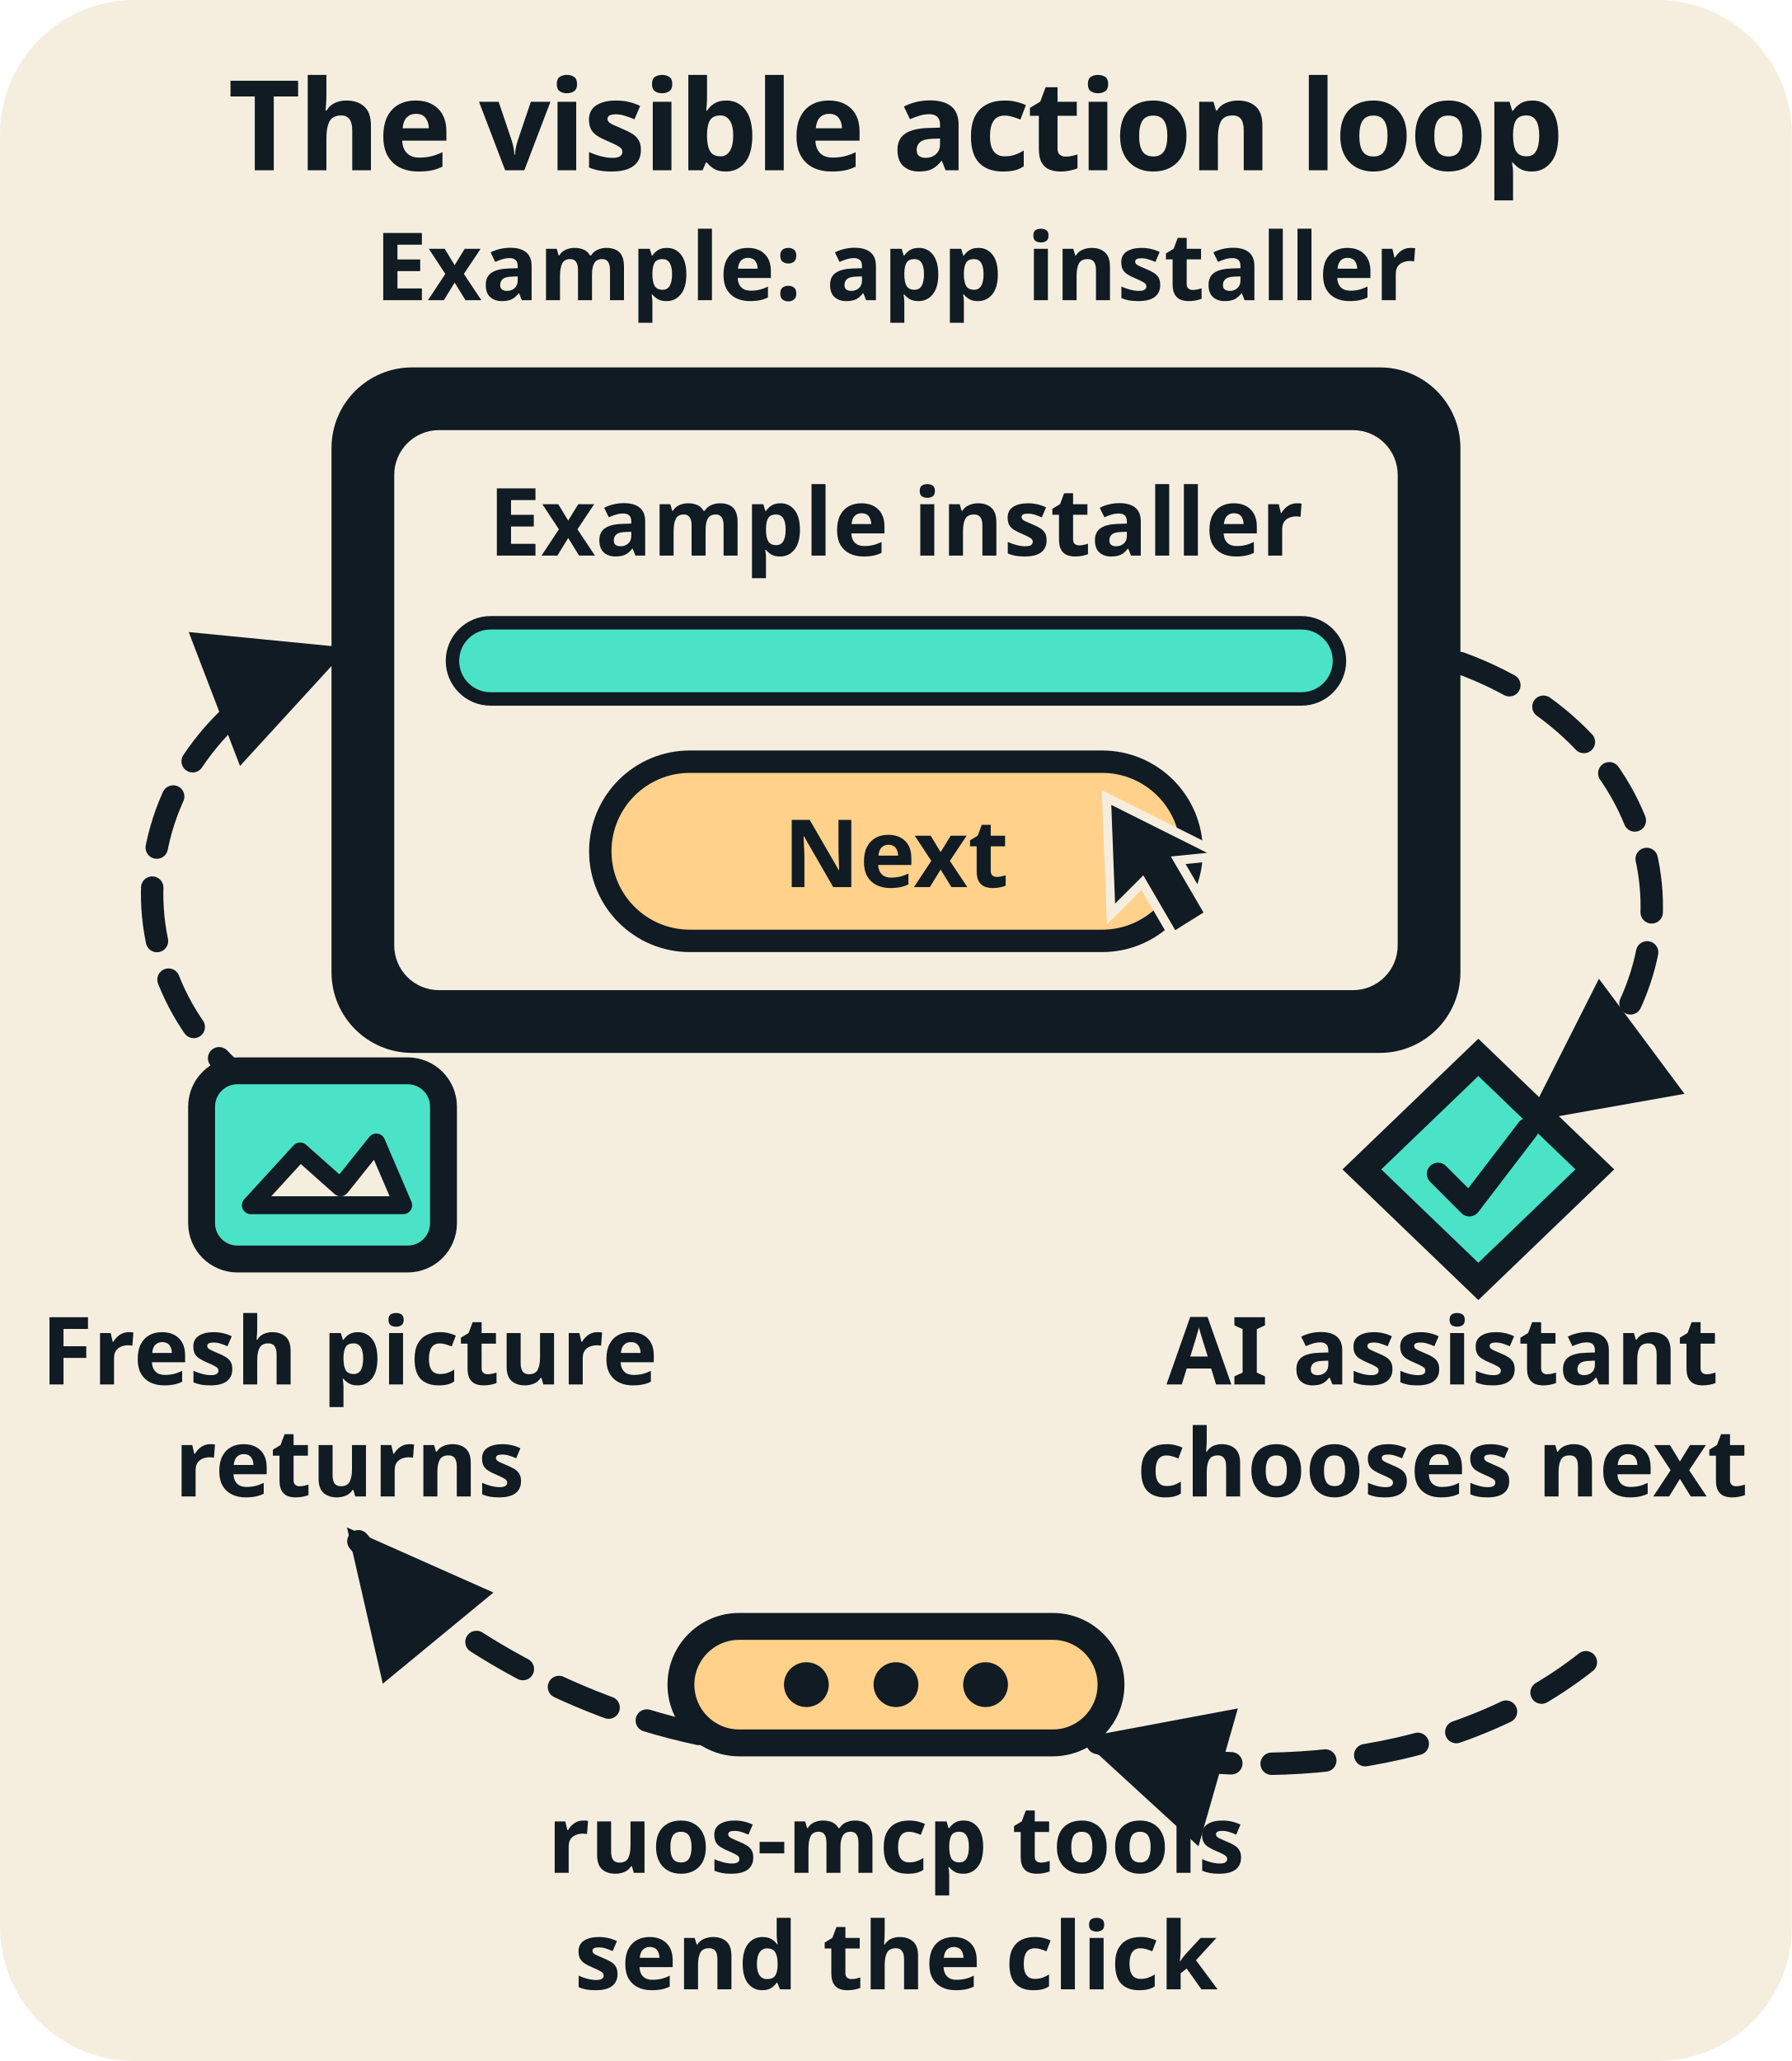
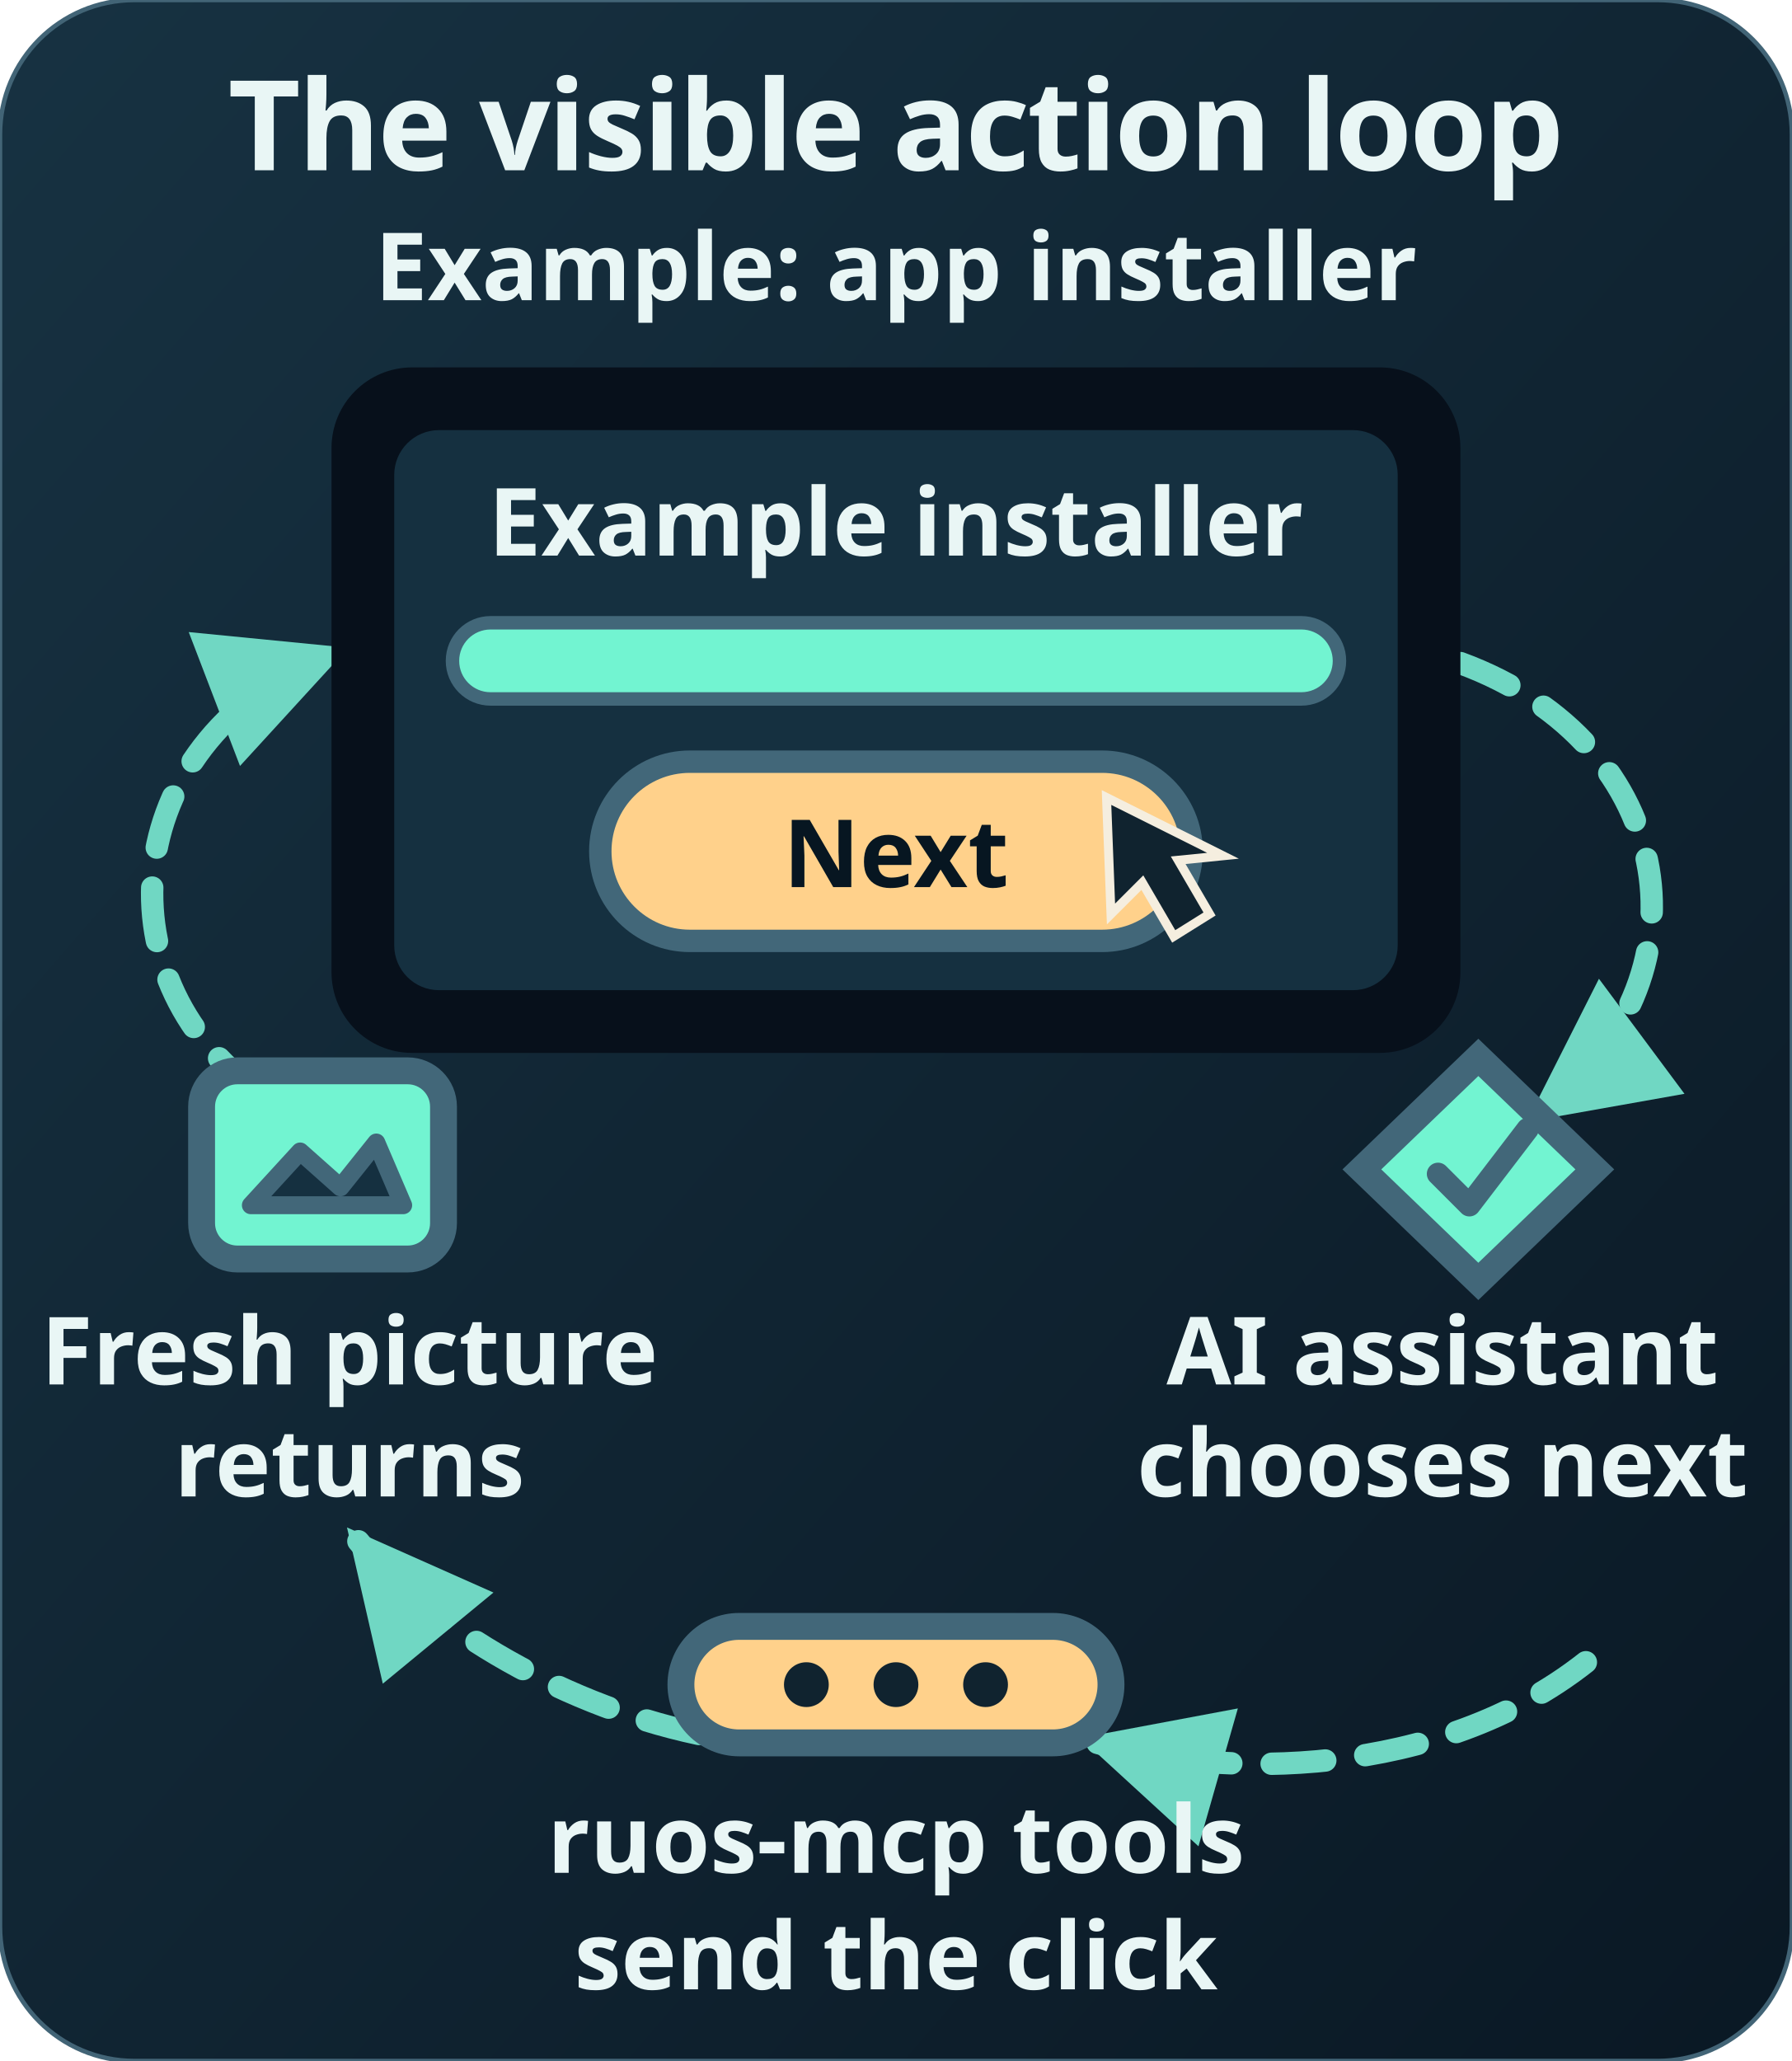
<svg xmlns="http://www.w3.org/2000/svg" viewBox="0 0 400 460" role="img" data-archetype="journey" aria-labelledby="fl-title fl-desc">
  <defs>
    <marker id="arrow" viewBox="0 0 10 10" refX="8" refY="5" markerWidth="8" markerHeight="8" orient="auto-start-reverse">
-       <path d="m1 1 8 4-8 4Z" fill="#101b23" />
+       <path d="m1 1 8 4-8 4Z" fill="#70d7c3" />
    </marker>
  </defs>
-   <style>.title,.sub,.stage,.screen{font-family:system-ui,sans-serif;fill:#101b23;text-anchor:middle}.title{font-size:28px;font-weight:800;letter-spacing:-.6px}.sub{font-size:21px;font-weight:650}.stage{font-size:21px;font-weight:800}.screen{font-size:21px;font-weight:750}.loop{fill:none;stroke:#101b23;stroke-width:5;stroke-linecap:round;marker-end:url(#arrow);stroke-dasharray:12 9;animation:travel 5.5s linear infinite}.fill{transform-box:fill-box;transform-origin:left;animation:fill 5.5s ease-in-out infinite}.next{animation:next 5.5s ease-in-out infinite}.done{opacity:0;animation:done 5.5s ease-in-out infinite}.pointer{transform-box:fill-box;transform-origin:center;animation:click 5.5s ease-in-out infinite}.fresh{animation:none;transform-box:fill-box;transform-origin:center}@keyframes travel{to{stroke-dashoffset:-84}}@keyframes fill{0%,24%{transform:scaleX(.18)}55%,100%{transform:scaleX(1)}}@keyframes next{0%,40%{opacity:1}52%,100%{opacity:0}}@keyframes done{0%,46%{opacity:0}58%,100%{opacity:1}}@keyframes click{0%,22%,48%,100%{opacity:0;transform:translate(18px,12px)}30%{opacity:1;transform:translate(0)}38%{opacity:1;transform:translate(3px,4px) scale(.9)}}@keyframes fresh{0%,58%{transform:scale(.92);opacity:.55}72%,100%{transform:none;opacity:1}}@media (prefers-reduced-motion:reduce){.loop,.fill,.next,.done,.pointer,.fresh{animation:none}.fill{transform:scaleX(1)}.next,.pointer{opacity:0}.done,.fresh{opacity:1}}</style>
-   <rect width="400" height="460" rx="30" fill="#f5eedf" />
+   <style>.title,.sub,.stage,.screen{font-family:system-ui,sans-serif;fill:#e9f6f5;text-anchor:middle}.title{font-size:28px;font-weight:800;letter-spacing:-.6px}.sub{font-size:21px;font-weight:650}.stage{font-size:21px;font-weight:800}.screen{font-size:21px;font-weight:750}.loop{fill:none;stroke:#70d7c3;stroke-width:5;stroke-linecap:round;marker-end:url(#arrow);stroke-dasharray:12 9;animation:travel 5.5s linear infinite}.fill{transform-box:fill-box;transform-origin:left;animation:fill 5.5s ease-in-out infinite}.next{animation:next 5.5s ease-in-out infinite}.done{opacity:0;animation:done 5.5s ease-in-out infinite}.pointer{transform-box:fill-box;transform-origin:center;animation:click 5.5s ease-in-out infinite}.fresh{animation:none;transform-box:fill-box;transform-origin:center}@keyframes travel{to{stroke-dashoffset:-84}}@keyframes fill{0%,24%{transform:scaleX(.18)}55%,100%{transform:scaleX(1)}}@keyframes next{0%,40%{opacity:1}52%,100%{opacity:0}}@keyframes done{0%,46%{opacity:0}58%,100%{opacity:1}}@keyframes click{0%,22%,48%,100%{opacity:0;transform:translate(18px,12px)}30%{opacity:1;transform:translate(0)}38%{opacity:1;transform:translate(3px,4px) scale(.9)}}@keyframes fresh{0%,58%{transform:scale(.92);opacity:.55}72%,100%{transform:none;opacity:1}}@media (prefers-reduced-motion:reduce){.loop,.fill,.next,.done,.pointer,.fresh{animation:none}.fill{transform:scaleX(1)}.next,.pointer{opacity:0}.done,.fresh{opacity:1}}</style>
+   <defs>
+     <linearGradient id="flow-glass" x2="1" y2="1">
+       <stop stop-color="#173242" />
+       <stop offset="1" stop-color="#0a1824" />
+     </linearGradient>
+   </defs>
+   <rect width="400" height="460" rx="30" fill="url(#flow-glass)" stroke="#426476" stroke-width="1" />
  <text class="title" x="200" y="38" textLength="330" lengthAdjust="spacingAndGlyphs">The visible action loop</text>
  <text class="sub" x="200" y="67">Example: app installer</text>
  <path class="loop" d="M326 148C375 166 383 219 344 248" />
  <path class="loop" d="M354 371C321 397 273 397 245 389" />
  <path class="loop" d="M156 387C123 380 94 361 80 344" />
  <path class="loop" d="M58 244C21 218 27 164 74 146" />
  <g aria-label="Example installer screen">
-     <rect x="74" y="82" width="252" height="153" rx="18" fill="#101b23" />
-     <rect x="88" y="96" width="224" height="125" rx="10" fill="#f5eedf" />
+     <rect x="74" y="82" width="252" height="153" rx="18" fill="#07101b" />
+     <rect x="88" y="96" width="224" height="125" rx="10" fill="#153040" />
    <text class="screen" x="200" y="124">Example installer</text>
-     <rect x="101" y="139" width="198" height="17" rx="8.5" fill="#101b23" opacity=".18" />
-     <rect class="fill" x="101" y="139" width="198" height="17" rx="8.5" fill="#4be3c8" stroke="#101b23" stroke-width="3" />
+     <rect x="101" y="139" width="198" height="17" rx="8.5" fill="#10232f" opacity=".18" />
+     <rect class="fill" x="101" y="139" width="198" height="17" rx="8.5" fill="#72f4d1" stroke="#426779" stroke-width="3" />
    <g class="next">
-       <rect x="134" y="170" width="132" height="40" rx="20" fill="#ffd18b" stroke="#101b23" stroke-width="5" />
-       <text class="screen" x="200" y="198">Next</text>
+       <rect x="134" y="170" width="132" height="40" rx="20" fill="#ffd18b" stroke="#426779" stroke-width="5" />
+       <text class="screen" x="200" y="198" fill="#071621" style="fill:#071621">Next</text>
    </g>
    <g class="done">
-       <rect x="134" y="170" width="132" height="40" rx="20" fill="#4be3c8" stroke="#101b23" stroke-width="5" />
-       <path d="m158 190 8 8 14-17" fill="none" stroke="#101b23" stroke-width="5" stroke-linecap="round" stroke-linejoin="round" />
-       <text class="screen" x="222" y="198">Done</text>
+       <rect x="134" y="170" width="132" height="40" rx="20" fill="#72f4d1" stroke="#426779" stroke-width="5" />
+       <path d="m158 190 8 8 14-17" fill="none" stroke="#426779" stroke-width="5" stroke-linecap="round" stroke-linejoin="round" />
+       <text class="screen" x="222" y="198" fill="#071621" style="fill:#071621">Done</text>
    </g>
-     <path class="pointer" d="m247 178 1 26 7-7 7 12 8-5-7-12 10-1Z" fill="#101b23" stroke="#f5eedf" stroke-width="2" />
+     <path class="pointer" d="m247 178 1 26 7-7 7 12 8-5-7-12 10-1Z" fill="#10232f" stroke="#f5eedf" stroke-width="2" />
  </g>
  <g aria-label="Assistant chooses next action">
-     <path d="m330 236 26 25-26 25-26-25Z" fill="#4be3c8" stroke="#101b23" stroke-width="6" />
-     <path d="m321 262 7 7 13-17" fill="none" stroke="#101b23" stroke-width="5" stroke-linecap="round" stroke-linejoin="round" />
+     <path d="m330 236 26 25-26 25-26-25Z" fill="#72f4d1" stroke="#426779" stroke-width="6" />
+     <path d="m321 262 7 7 13-17" fill="none" stroke="#426779" stroke-width="5" stroke-linecap="round" stroke-linejoin="round" />
    <text class="stage" x="322" y="309">AI assistant</text>
    <text class="stage" x="322" y="334">chooses next</text>
  </g>
  <g class="fresh" aria-label="Fresh screen picture returns">
-     <rect x="45" y="239" width="54" height="42" rx="8" fill="#4be3c8" stroke="#101b23" stroke-width="6" />
-     <path d="M56 269 67 257l9 8 8-10 6 14Z" fill="#f5eedf" stroke="#101b23" stroke-width="4" stroke-linejoin="round" />
+     <rect x="45" y="239" width="54" height="42" rx="8" fill="#72f4d1" stroke="#426779" stroke-width="6" />
+     <path d="M56 269 67 257l9 8 8-10 6 14Z" fill="#153040" stroke="#426779" stroke-width="4" stroke-linejoin="round" />
    <text class="stage" x="78" y="309">Fresh picture</text>
    <text class="stage" x="78" y="334">returns</text>
  </g>
  <g aria-label="ruos-mcp tools send click">
-     <path d="M165 363h70a13 13 0 0 1 0 26h-70a13 13 0 0 1 0-26Z" fill="#ffd18b" stroke="#101b23" stroke-width="6" />
-     <circle cx="180" cy="376" r="5" fill="#101b23" />
-     <circle cx="200" cy="376" r="5" fill="#101b23" />
-     <circle cx="220" cy="376" r="5" fill="#101b23" />
+     <path d="M165 363h70a13 13 0 0 1 0 26h-70a13 13 0 0 1 0-26Z" fill="#ffd18b" stroke="#426779" stroke-width="6" />
+     <circle cx="180" cy="376" r="5" fill="#10232f" />
+     <circle cx="200" cy="376" r="5" fill="#10232f" />
+     <circle cx="220" cy="376" r="5" fill="#10232f" />
    <text class="stage" x="200" y="418">ruos-mcp tools</text>
    <text class="stage" x="200" y="444">send the click</text>
  </g>
</svg>
